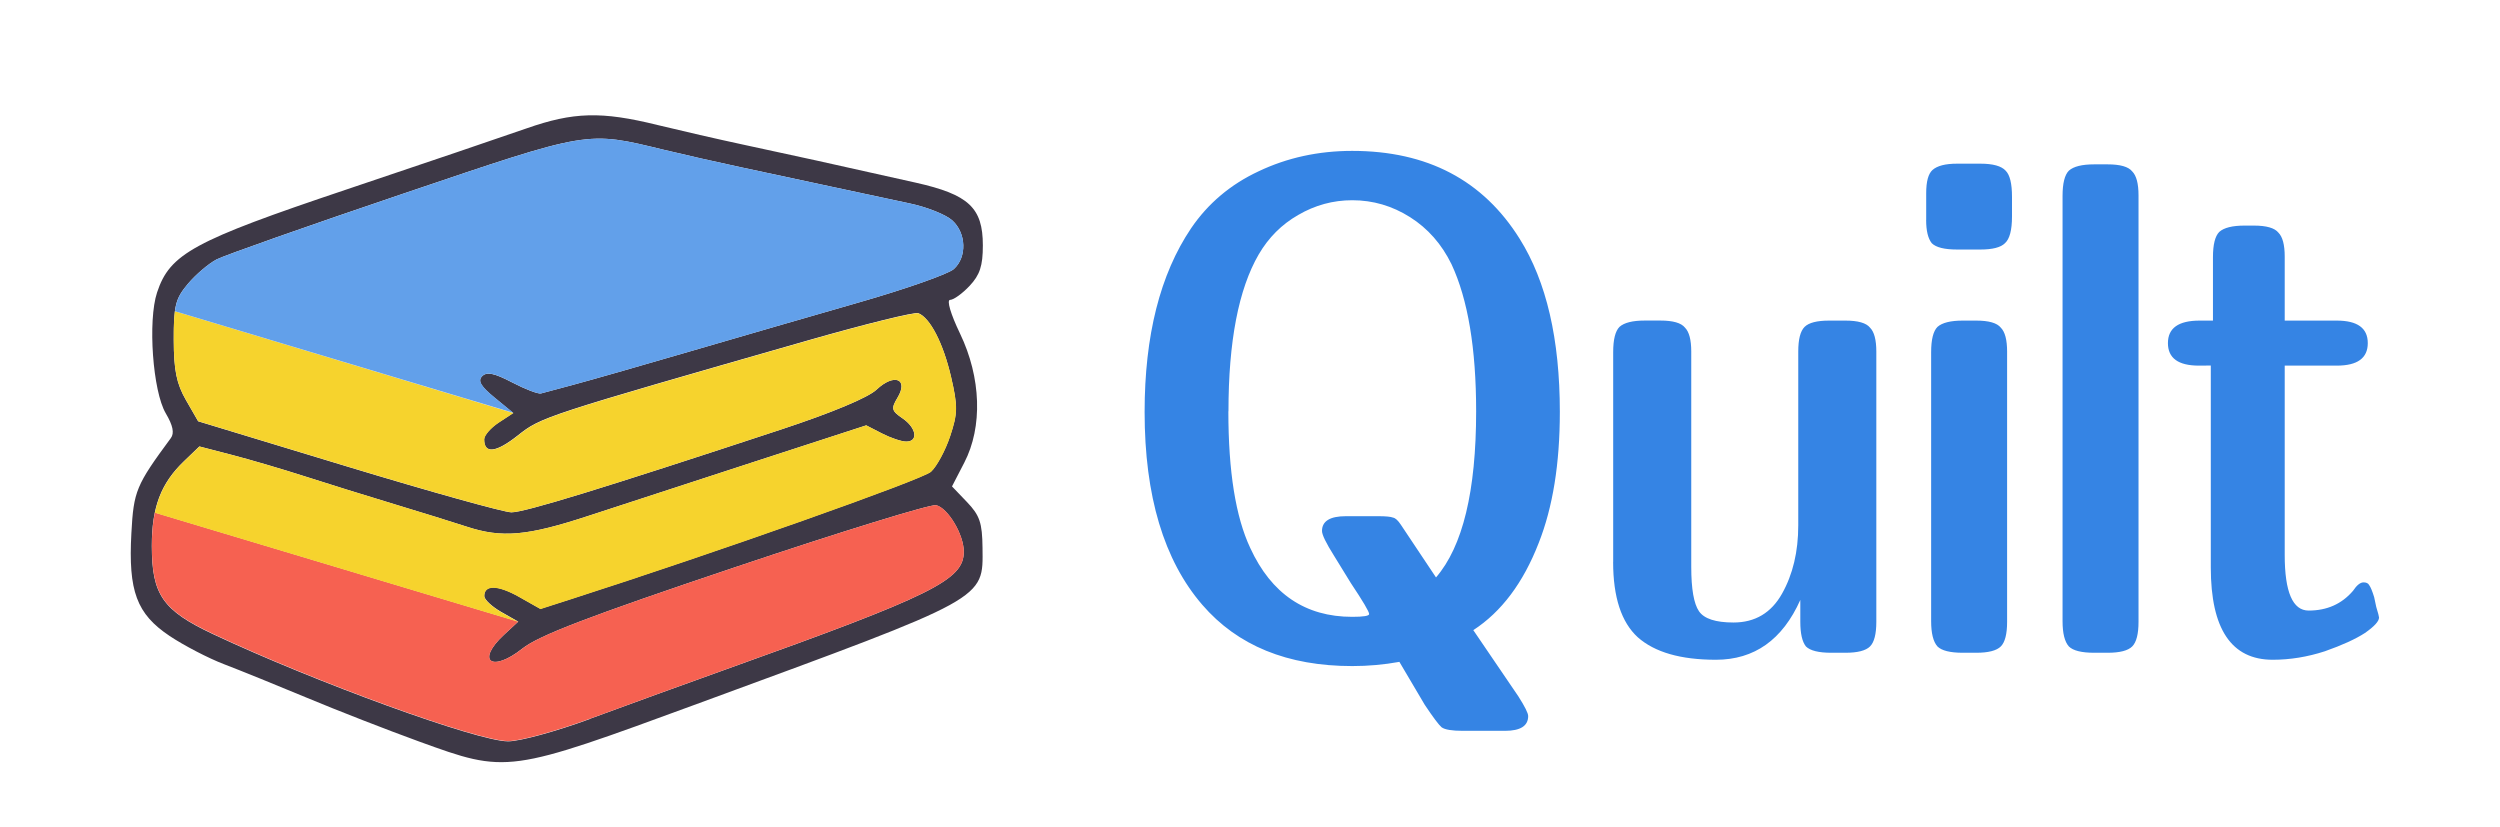
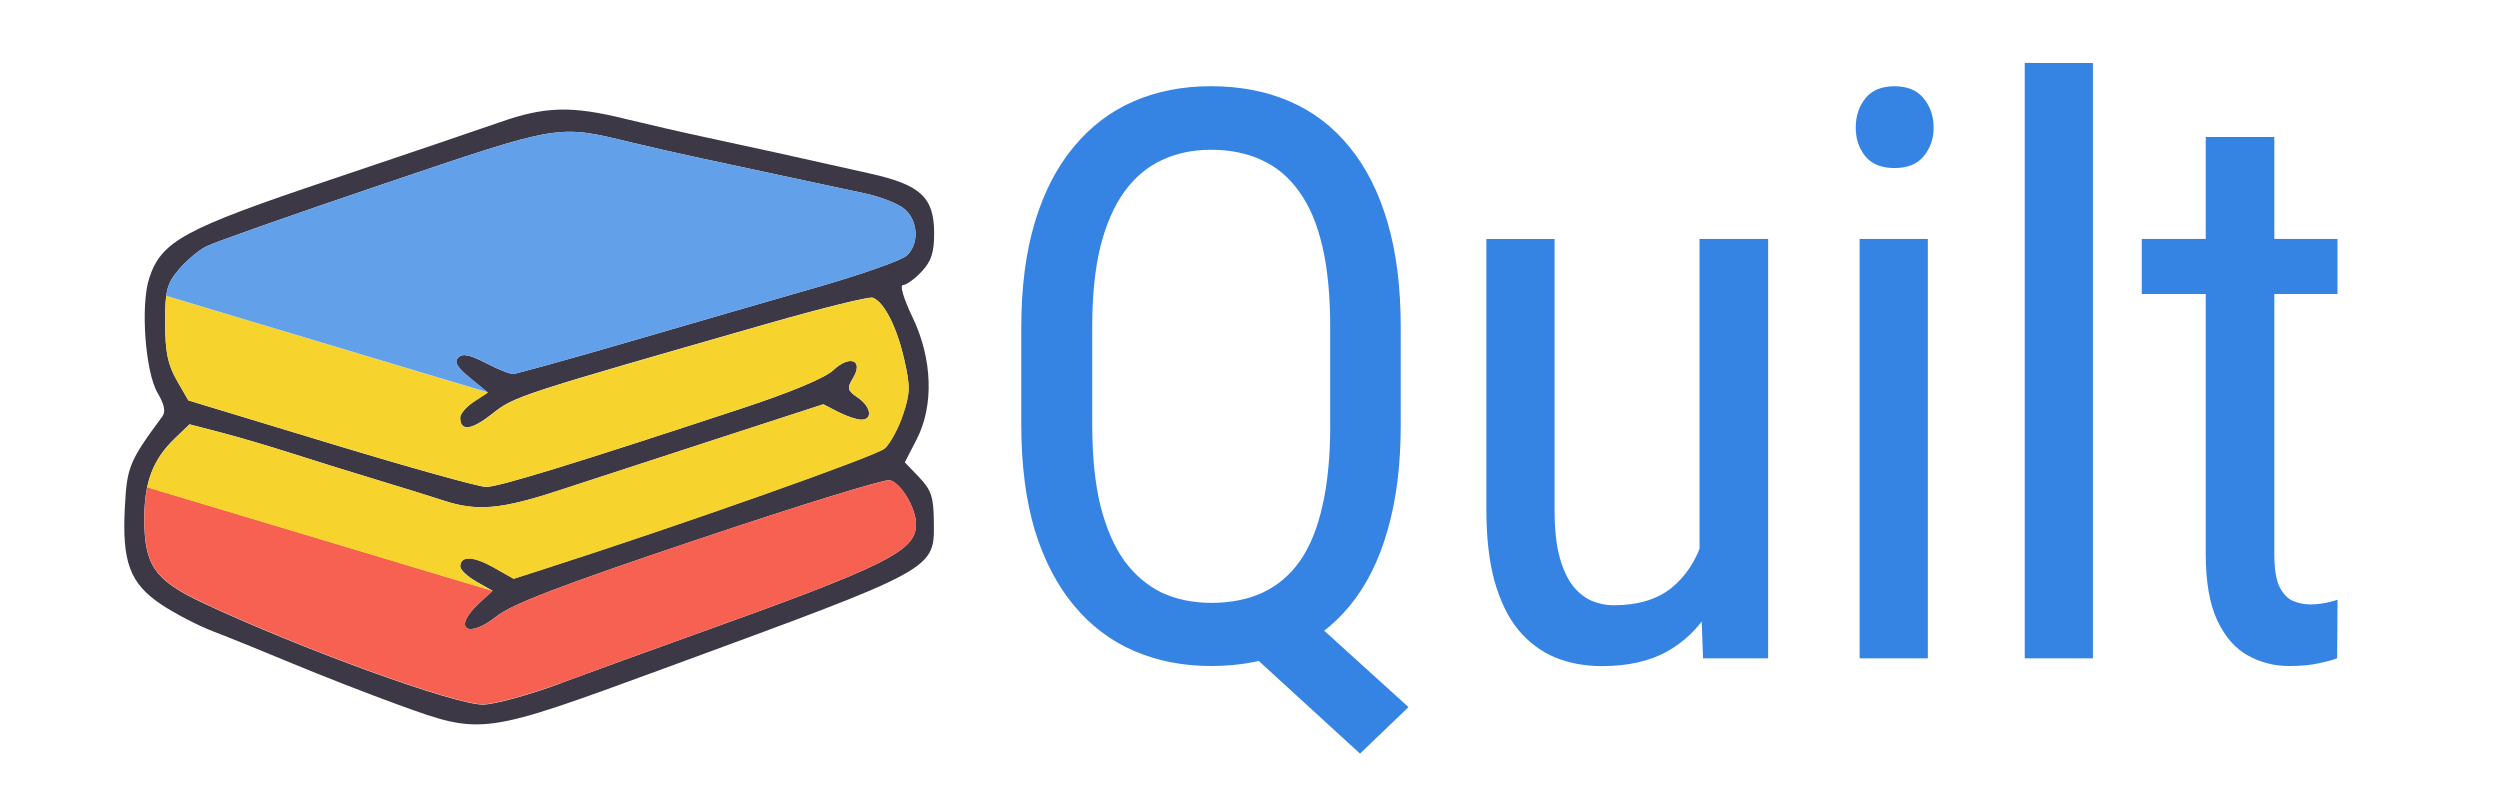
- <svg xmlns="http://www.w3.org/2000/svg" width="47.522mm" height="15.718mm" viewBox="0 0 47.522 15.718" version="1.1" id="svg1" xml:space="preserve">
+ <svg xmlns="http://www.w3.org/2000/svg" width="50mm" height="15.718mm" viewBox="0 0 50 15.718" version="1.1" id="svg1" xml:space="preserve">
  <defs id="defs1" />
  <g id="layer1" transform="translate(-276.3843,-107.6878)">
    <g id="g35-7-9" transform="matrix(1.264082,0,0,1.264082,154.797,68.8797)" style="stroke-width:0.791">
      <path style="fill:#3d3846;stroke-width:0.791" d="m 102.485,41.85 c -0.473,-0.172 -1.229,-0.466 -1.68,-0.655 -0.451,-0.188 -1.013,-0.416 -1.249,-0.506 -0.236,-0.09 -0.605,-0.282 -0.819,-0.425 -0.496,-0.332 -0.623,-0.672 -0.575,-1.547 0.034,-0.633 0.07,-0.719 0.593,-1.428 0.056,-0.075 0.032,-0.19 -0.076,-0.373 -0.195,-0.331 -0.272,-1.39 -0.131,-1.817 0.193,-0.583 0.545,-0.775 2.846,-1.548 1.164,-0.391 2.383,-0.805 2.708,-0.919 0.708,-0.248 1.127,-0.26 1.97,-0.052 0.348,0.085 0.928,0.218 1.288,0.295 0.658,0.14 1.425,0.309 2.595,0.572 0.799,0.179 1.011,0.377 1.011,0.944 0,0.307 -0.045,0.444 -0.199,0.608 -0.109,0.116 -0.241,0.211 -0.293,0.211 -0.055,0 0.007,0.212 0.149,0.507 0.318,0.662 0.342,1.403 0.064,1.94 l -0.185,0.358 0.227,0.237 c 0.19,0.199 0.228,0.311 0.232,0.685 0.008,0.784 0.09,0.739 -4.255,2.335 -2.894,1.063 -2.888,1.062 -4.221,0.578 z m 2.571,-0.34 c 0.501,-0.185 1.428,-0.522 2.059,-0.748 3.1,-1.11 3.564,-1.34 3.564,-1.765 0,-0.257 -0.235,-0.652 -0.415,-0.699 -0.077,-0.02 -1.436,0.399 -3.019,0.931 -2.206,0.741 -2.955,1.028 -3.204,1.225 -0.463,0.367 -0.703,0.188 -0.277,-0.207 l 0.215,-0.199 -0.255,-0.145 c -0.14,-0.08 -0.255,-0.187 -0.256,-0.239 -9.3e-4,-0.175 0.203,-0.17 0.524,0.011 l 0.32,0.181 0.458,-0.147 c 2.2,-0.707 5.285,-1.799 5.414,-1.915 0.087,-0.079 0.218,-0.32 0.289,-0.535 0.115,-0.345 0.116,-0.45 0.015,-0.888 -0.117,-0.507 -0.315,-0.892 -0.493,-0.961 -0.054,-0.021 -0.799,0.163 -1.655,0.408 -3.984,1.142 -4.017,1.153 -4.368,1.431 -0.329,0.26 -0.506,0.28 -0.506,0.057 0,-0.06 0.099,-0.173 0.219,-0.252 l 0.219,-0.143 -0.28,-0.23 c -0.209,-0.171 -0.257,-0.253 -0.188,-0.323 0.069,-0.07 0.183,-0.047 0.451,0.093 0.197,0.103 0.392,0.177 0.434,0.166 0.042,-0.012 0.263,-0.071 0.492,-0.132 0.229,-0.061 1.006,-0.283 1.727,-0.494 0.721,-0.211 1.881,-0.547 2.577,-0.747 0.696,-0.2 1.332,-0.424 1.413,-0.498 0.199,-0.18 0.187,-0.539 -0.024,-0.731 -0.095,-0.086 -0.38,-0.2 -0.635,-0.254 -0.255,-0.054 -0.795,-0.169 -1.2,-0.257 -0.406,-0.087 -1.014,-0.218 -1.352,-0.29 -0.338,-0.072 -0.854,-0.189 -1.147,-0.26 -1.174,-0.284 -1.102,-0.296 -3.932,0.662 -1.419,0.48 -2.678,0.924 -2.797,0.986 -0.119,0.062 -0.313,0.227 -0.431,0.367 -0.188,0.224 -0.214,0.327 -0.213,0.843 0.001,0.457 0.042,0.659 0.184,0.906 l 0.183,0.318 2.253,0.684 c 1.239,0.376 2.345,0.684 2.456,0.685 0.194,0.002 1.36,-0.356 4.058,-1.246 0.761,-0.251 1.308,-0.479 1.435,-0.6 0.264,-0.249 0.486,-0.162 0.314,0.123 -0.098,0.163 -0.09,0.196 0.074,0.308 0.211,0.143 0.245,0.351 0.057,0.351 -0.07,0 -0.233,-0.055 -0.364,-0.122 l -0.237,-0.122 -1.664,0.541 c -0.915,0.297 -2.045,0.666 -2.51,0.819 -0.926,0.304 -1.302,0.338 -1.835,0.163 -0.193,-0.063 -0.683,-0.216 -1.089,-0.338 -0.406,-0.123 -1.013,-0.311 -1.349,-0.42 -0.336,-0.108 -0.83,-0.253 -1.096,-0.322 l -0.485,-0.126 -0.231,0.222 c -0.348,0.334 -0.485,0.693 -0.484,1.276 4.31e-4,0.732 0.164,0.968 0.917,1.323 1.542,0.726 3.982,1.613 4.44,1.614 0.175,4.54e-4 0.728,-0.151 1.229,-0.336 z" id="path24-2-59-4" />
      <g id="g34-2-7" style="stroke-width:0.791">
        <path d="m 103.98,40.048 -5.465,-1.64 c -0.031,0.148 -0.045,0.313 -0.045,0.501 4.3e-4,0.732 0.164,0.968 0.917,1.322 1.542,0.726 3.982,1.613 4.44,1.614 0.175,4.54e-4 0.727,-0.151 1.229,-0.336 0.501,-0.185 1.428,-0.522 2.059,-0.748 3.1,-1.11 3.565,-1.339 3.565,-1.764 0,-0.257 -0.234,-0.653 -0.414,-0.7 -0.077,-0.02 -1.436,0.399 -3.019,0.931 -2.206,0.741 -2.955,1.027 -3.204,1.225 -0.463,0.367 -0.703,0.188 -0.277,-0.207 z" style="fill:#f66151;stroke-width:0.791" id="path34-28-8" />
        <path d="m 98.816,35.381 c -0.014,0.105 -0.018,0.239 -0.017,0.429 0.001,0.457 0.042,0.658 0.184,0.906 l 0.183,0.318 2.254,0.684 c 1.239,0.376 2.345,0.685 2.456,0.686 0.194,0.002 1.36,-0.356 4.058,-1.246 0.761,-0.251 1.307,-0.479 1.435,-0.599 0.264,-0.249 0.486,-0.162 0.314,0.123 -0.098,0.163 -0.09,0.196 0.074,0.308 0.211,0.143 0.245,0.351 0.057,0.351 -0.07,0 -0.234,-0.055 -0.364,-0.122 l -0.237,-0.122 -1.664,0.541 c -0.915,0.297 -2.045,0.666 -2.51,0.819 -0.926,0.304 -1.302,0.338 -1.835,0.163 -0.193,-0.063 -0.683,-0.216 -1.088,-0.338 -0.406,-0.123 -1.013,-0.311 -1.349,-0.419 -0.336,-0.108 -0.829,-0.253 -1.096,-0.322 l -0.485,-0.126 -0.232,0.222 c -0.236,0.226 -0.374,0.464 -0.439,0.775 l 5.465,1.64 -0.255,-0.145 c -0.14,-0.08 -0.256,-0.188 -0.256,-0.239 -9.3e-4,-0.175 0.203,-0.17 0.525,0.011 l 0.32,0.181 0.458,-0.147 c 2.2,-0.707 5.286,-1.799 5.414,-1.916 0.087,-0.079 0.217,-0.32 0.289,-0.535 0.115,-0.345 0.116,-0.45 0.015,-0.888 -0.117,-0.507 -0.315,-0.892 -0.492,-0.961 -0.054,-0.021 -0.799,0.163 -1.655,0.408 -3.984,1.142 -4.017,1.153 -4.368,1.43 -0.329,0.26 -0.506,0.28 -0.506,0.057 0,-0.06 0.099,-0.173 0.219,-0.252 l 0.219,-0.144 z" style="fill:#f6d32d;stroke-width:0.791" id="path33-97-4" />
        <path d="m 98.816,35.381 5.09,1.528 -0.28,-0.229 c -0.209,-0.171 -0.257,-0.254 -0.188,-0.323 0.069,-0.07 0.182,-0.047 0.451,0.094 0.197,0.103 0.392,0.178 0.434,0.166 0.042,-0.012 0.263,-0.071 0.491,-0.132 0.229,-0.061 1.006,-0.283 1.727,-0.494 0.721,-0.211 1.881,-0.547 2.577,-0.747 0.696,-0.2 1.332,-0.424 1.413,-0.498 0.199,-0.18 0.187,-0.539 -0.024,-0.731 -0.095,-0.086 -0.38,-0.2 -0.635,-0.254 -0.255,-0.054 -0.795,-0.169 -1.2,-0.257 -0.406,-0.087 -1.014,-0.218 -1.352,-0.29 -0.338,-0.072 -0.854,-0.19 -1.147,-0.26 -1.174,-0.284 -1.102,-0.296 -3.932,0.662 -1.419,0.48 -2.677,0.924 -2.797,0.985 -0.119,0.062 -0.313,0.227 -0.431,0.367 -0.119,0.141 -0.173,0.234 -0.196,0.413 z" style="fill:#62a0ea;stroke-width:0.791" id="path32-3-5" />
      </g>
    </g>
-     <path d="m 298.142,115.52 q 0,-2.181 0.883,-3.492 0.482,-0.709 1.284,-1.084 0.816,-0.388 1.779,-0.388 2.14,0 3.184,1.672 0.763,1.217 0.763,3.291 0,1.472 -0.401,2.488 -0.441,1.137 -1.244,1.659 l 0.856,1.258 q 0.187,0.294 0.187,0.375 0,0.281 -0.441,0.281 h -0.803 q -0.308,0 -0.401,-0.067 -0.08,-0.067 -0.321,-0.428 l -0.482,-0.816 q -0.441,0.08 -0.896,0.08 -1.846,0 -2.85,-1.164 -1.097,-1.271 -1.097,-3.666 z m 1.592,-0.013 q 0,1.712 0.415,2.595 0.602,1.311 1.94,1.311 0.321,0 0.321,-0.053 0,-0.067 -0.348,-0.589 l -0.321,-0.522 q -0.227,-0.361 -0.227,-0.468 0,-0.281 0.455,-0.281 h 0.615 q 0.214,0 0.281,0.027 0.067,0.013 0.147,0.134 l 0.669,1.003 q 0.763,-0.883 0.763,-3.157 0,-1.793 -0.468,-2.796 -0.281,-0.575 -0.789,-0.896 -0.508,-0.321 -1.097,-0.321 -0.549,0 -1.03,0.281 -0.468,0.268 -0.749,0.749 -0.575,0.99 -0.575,2.983 z m 7.315,2.863 v -3.987 q 0,-0.361 0.12,-0.482 0.134,-0.12 0.482,-0.12 h 0.294 q 0.361,0 0.468,0.134 0.12,0.12 0.12,0.455 v 4.094 q 0,0.629 0.147,0.843 0.147,0.214 0.656,0.214 0.615,0 0.923,-0.549 0.308,-0.548 0.308,-1.298 v -3.304 q 0,-0.348 0.12,-0.468 0.12,-0.12 0.468,-0.12 h 0.308 q 0.361,0 0.468,0.134 0.12,0.12 0.12,0.455 v 5.137 q 0,0.348 -0.12,0.468 -0.12,0.12 -0.468,0.12 h -0.268 q -0.361,0 -0.482,-0.12 -0.107,-0.134 -0.107,-0.468 V 119.092 q -0.508,1.137 -1.605,1.137 -1.003,0 -1.485,-0.428 -0.468,-0.428 -0.468,-1.431 z m 5.95,-6.502 v -0.508 q 0,-0.334 0.12,-0.441 0.134,-0.12 0.468,-0.12 h 0.441 q 0.361,0 0.482,0.134 0.12,0.12 0.12,0.495 v 0.375 q 0,0.388 -0.134,0.508 -0.12,0.12 -0.468,0.12 h -0.441 q -0.361,0 -0.482,-0.12 -0.107,-0.134 -0.107,-0.441 z m 0.094,7.626 v -5.11 q 0,-0.361 0.12,-0.482 0.134,-0.12 0.482,-0.12 h 0.254 q 0.361,0 0.468,0.134 0.12,0.12 0.12,0.455 v 5.137 q 0,0.348 -0.12,0.468 -0.12,0.12 -0.468,0.12 h -0.254 q -0.361,0 -0.482,-0.12 -0.12,-0.134 -0.12,-0.482 z m 2.498,0 v -8.08 q 0,-0.361 0.12,-0.482 0.134,-0.12 0.482,-0.12 h 0.254 q 0.361,0 0.468,0.134 0.12,0.12 0.12,0.455 v 8.107 q 0,0.348 -0.12,0.468 -0.12,0.12 -0.468,0.12 h -0.254 q -0.361,0 -0.482,-0.12 -0.12,-0.134 -0.12,-0.482 z m 2.592,-4.856 q -0.589,0 -0.589,-0.428 0,-0.428 0.602,-0.428 h 0.254 v -1.204 q 0,-0.361 0.12,-0.482 0.134,-0.12 0.482,-0.12 h 0.174 q 0.361,0 0.468,0.134 0.12,0.12 0.12,0.455 v 1.217 h 0.99 q 0.589,0 0.589,0.428 0,0.428 -0.589,0.428 h -0.99 v 3.599 q 0,1.057 0.455,1.057 0.522,0 0.843,-0.375 0.107,-0.161 0.201,-0.161 0.08,0 0.107,0.053 0.04,0.053 0.094,0.227 0,0.013 0.04,0.187 0.053,0.174 0.053,0.201 0,0.107 -0.268,0.294 -0.268,0.174 -0.763,0.348 -0.495,0.161 -0.99,0.161 -1.177,0 -1.177,-1.753 v -3.84 z" id="text24-6-0" style="font-weight:600;font-stretch:condensed;font-size:10.583px;line-height:1;font-family:'CMU Sans Serif Demi Condensed';-inkscape-font-specification:'CMU Sans Serif Demi Condensed,  Semi-Bold Condensed';text-align:justify;letter-spacing:-0.341px;word-spacing:0.013px;fill:#3584e4;stroke-width:0.2;stroke-linecap:round;stroke-linejoin:round" aria-label="Quilt" />
+     <path style="font-size:15.875px;line-height:1;font-family:'Roboto Condensed';-inkscape-font-specification:'Roboto Condensed, ';text-align:justify;letter-spacing:-0.341px;word-spacing:0.013px;fill:#3584e4;stroke-width:0.5;stroke-linecap:round;stroke-linejoin:round" d="m 302.05,119.559 2.504,2.271 -0.969,0.93 -2.449,-2.24 z m 2.349,-5.325 v 1.953 q 0,1.201 -0.264,2.108 -0.256,0.899 -0.752,1.504 -0.496,0.605 -1.201,0.907 -0.698,0.302 -1.574,0.302 -0.845,0 -1.543,-0.302 -0.698,-0.302 -1.201,-0.907 -0.504,-0.605 -0.783,-1.504 -0.271,-0.907 -0.271,-2.108 v -1.953 q 0,-1.201 0.271,-2.101 0.271,-0.899 0.775,-1.504 0.504,-0.612 1.201,-0.915 0.698,-0.302 1.543,-0.302 0.876,0 1.574,0.302 0.705,0.302 1.201,0.915 0.496,0.605 0.76,1.504 0.264,0.899 0.264,2.101 z m -1.411,1.953 v -1.969 q 0,-0.93 -0.155,-1.597 -0.155,-0.674 -0.465,-1.101 -0.302,-0.426 -0.744,-0.628 -0.442,-0.209 -1.023,-0.209 -0.543,0 -0.984,0.209 -0.434,0.202 -0.744,0.628 -0.31,0.426 -0.481,1.101 -0.163,0.667 -0.163,1.597 v 1.969 q 0,0.938 0.163,1.612 0.171,0.674 0.481,1.108 0.318,0.426 0.752,0.636 0.442,0.202 0.984,0.202 0.581,0 1.023,-0.202 0.45,-0.209 0.752,-0.636 0.302,-0.434 0.45,-1.108 0.155,-0.674 0.155,-1.612 z m 7.387,2.729 v -6.449 h 1.372 v 8.387 h -1.302 z m 0.256,-1.767 0.543,-0.015 q 0,0.837 -0.147,1.55 -0.14,0.705 -0.465,1.225 -0.318,0.519 -0.845,0.814 -0.527,0.287 -1.294,0.287 -0.519,0 -0.946,-0.178 -0.419,-0.178 -0.729,-0.55 -0.302,-0.372 -0.473,-0.969 -0.163,-0.597 -0.163,-1.434 v -5.411 h 1.364 v 5.426 q 0,0.566 0.101,0.938 0.101,0.364 0.271,0.581 0.171,0.209 0.38,0.295 0.209,0.085 0.426,0.085 0.729,0 1.163,-0.349 0.434,-0.357 0.62,-0.953 0.194,-0.605 0.194,-1.341 z m 4.31,-4.682 v 8.387 h -1.364 v -8.387 z m -1.442,-2.225 q 0,-0.349 0.194,-0.589 0.194,-0.24 0.581,-0.24 0.388,0 0.581,0.24 0.202,0.24 0.202,0.589 0,0.333 -0.202,0.574 -0.194,0.233 -0.581,0.233 -0.388,0 -0.581,-0.233 -0.194,-0.24 -0.194,-0.574 z m 4.744,-1.294 v 11.906 h -1.364 V 108.947 Z m 4.891,3.519 v 1.101 h -3.914 v -1.101 z m -2.635,-2.039 h 1.372 v 8.348 q 0,0.426 0.101,0.643 0.109,0.217 0.271,0.287 0.163,0.07 0.349,0.07 0.14,0 0.31,-0.031 0.171,-0.039 0.233,-0.062 l -0.008,1.17 q -0.14,0.054 -0.372,0.101 -0.233,0.054 -0.589,0.054 -0.442,0 -0.822,-0.209 -0.38,-0.209 -0.612,-0.698 -0.233,-0.496 -0.233,-1.333 z" id="text1" aria-label="Quilt" />
  </g>
</svg>
